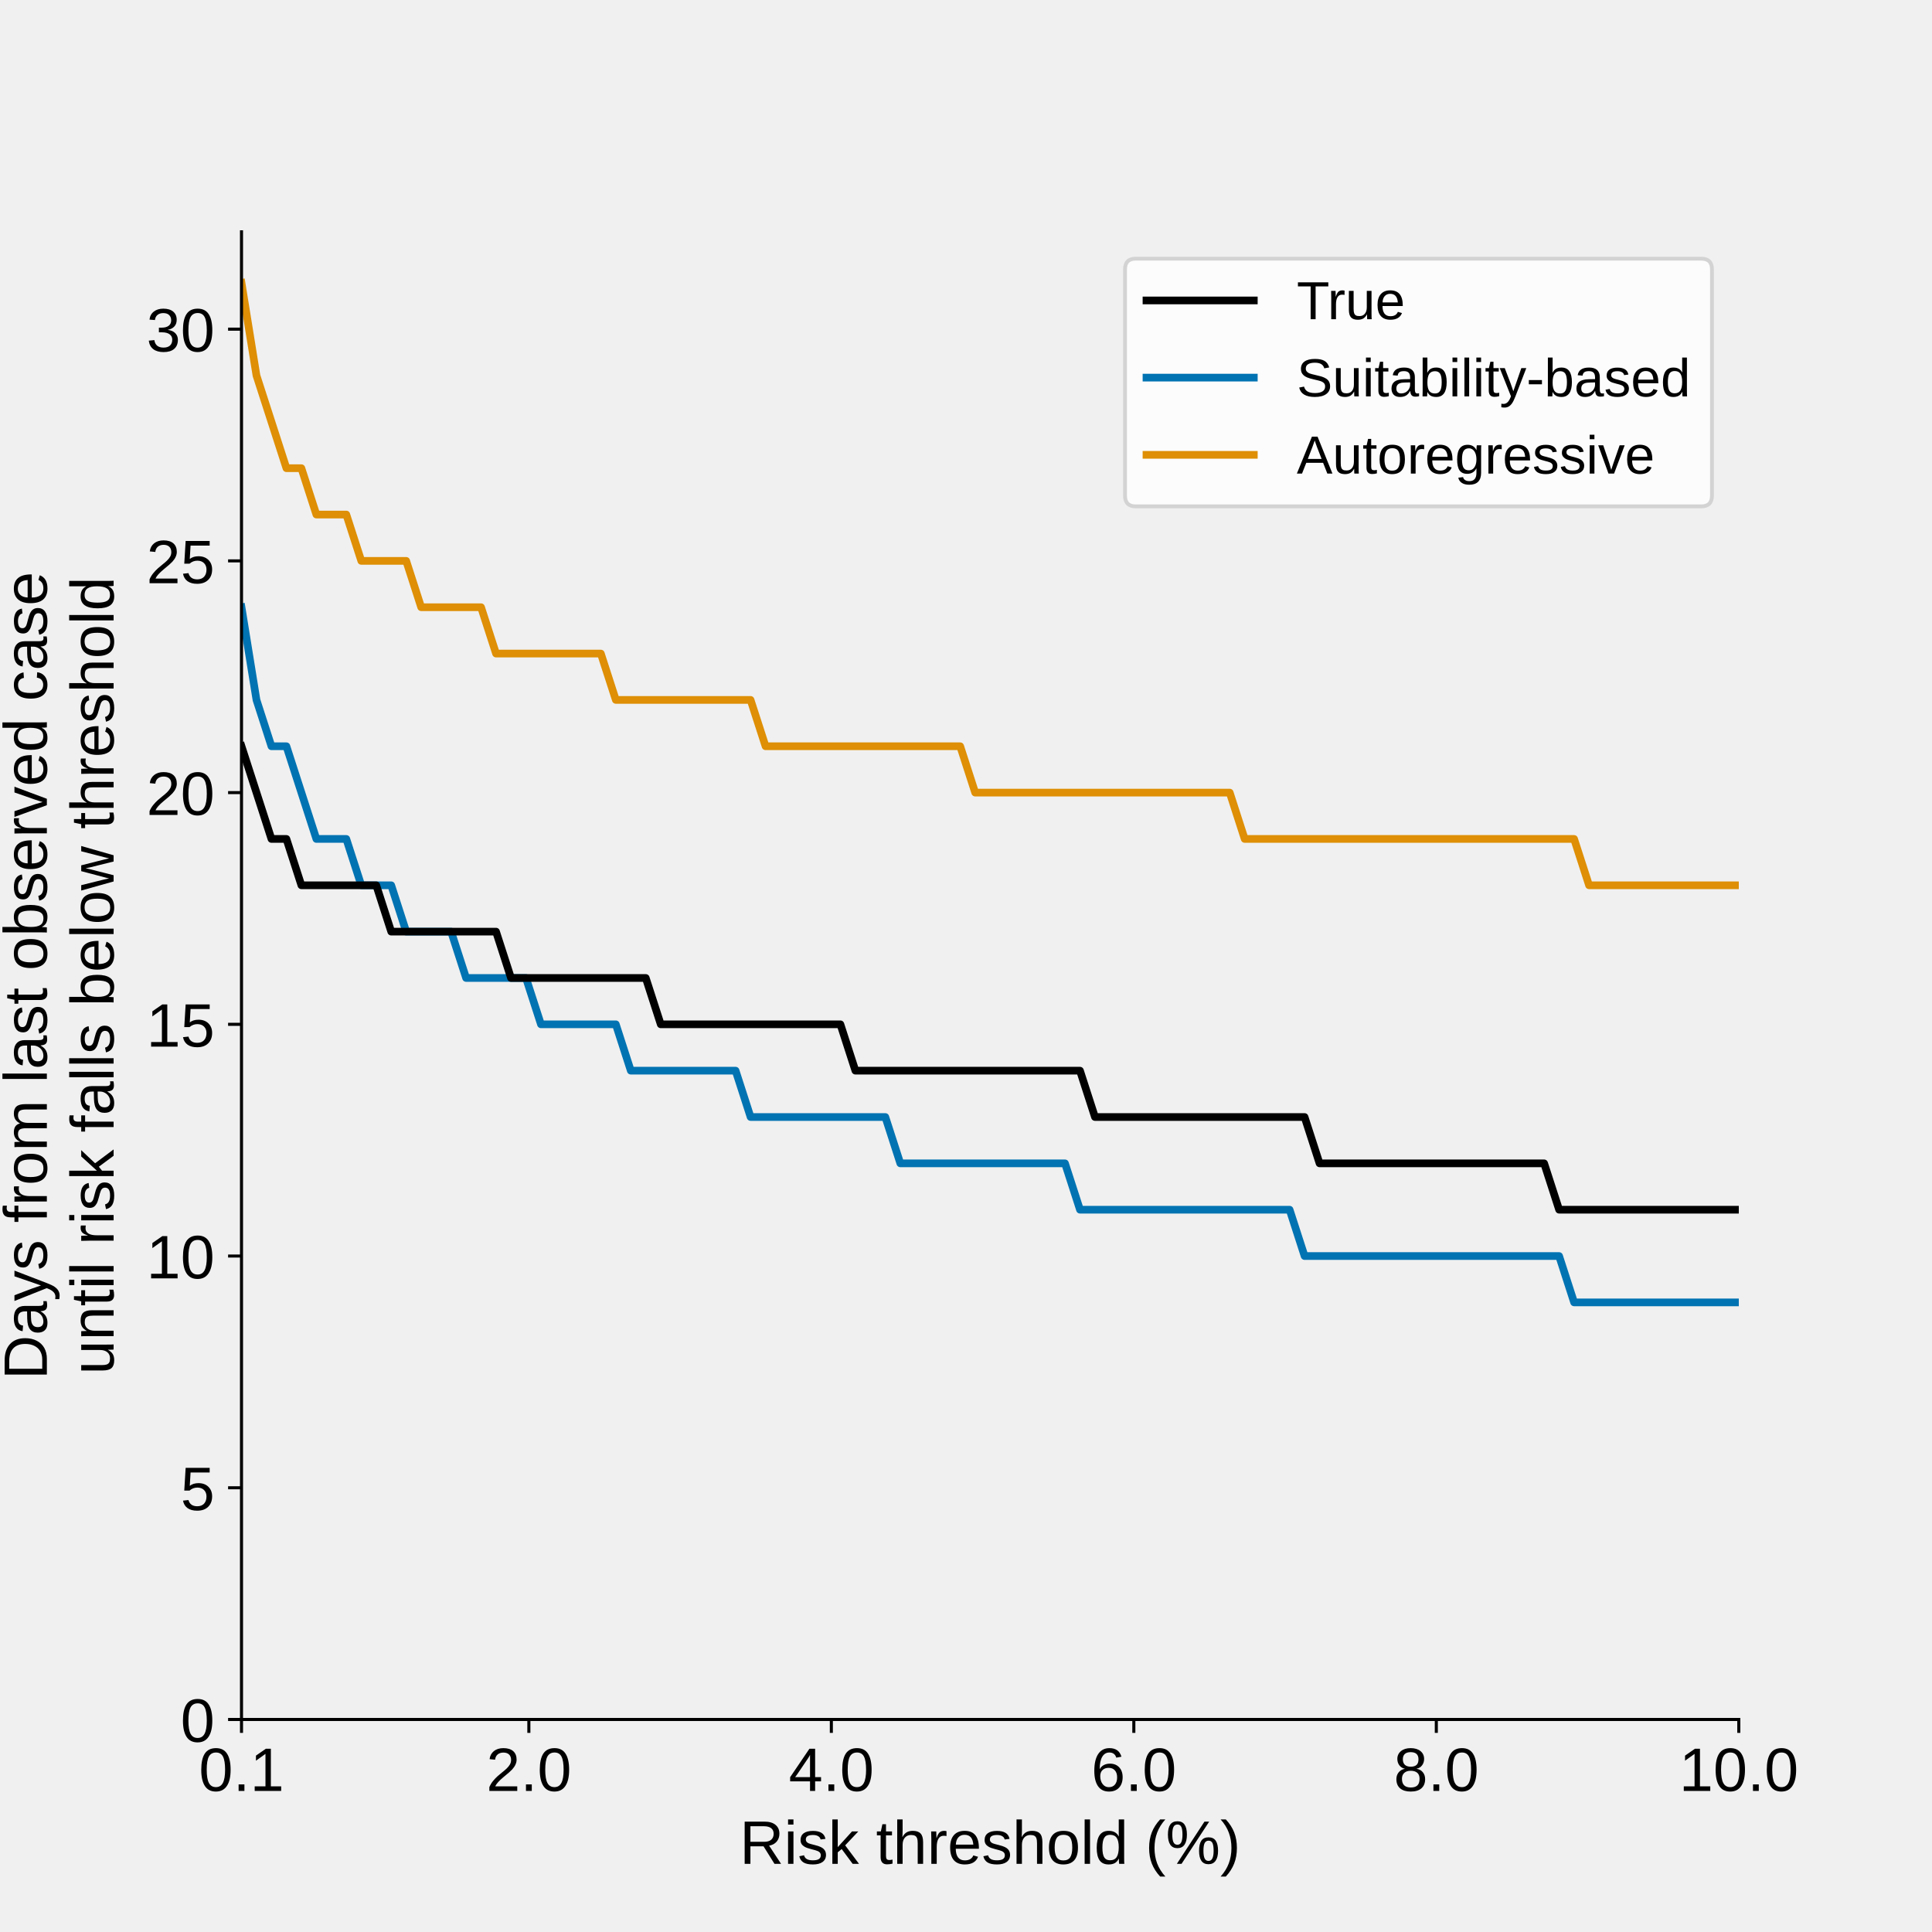
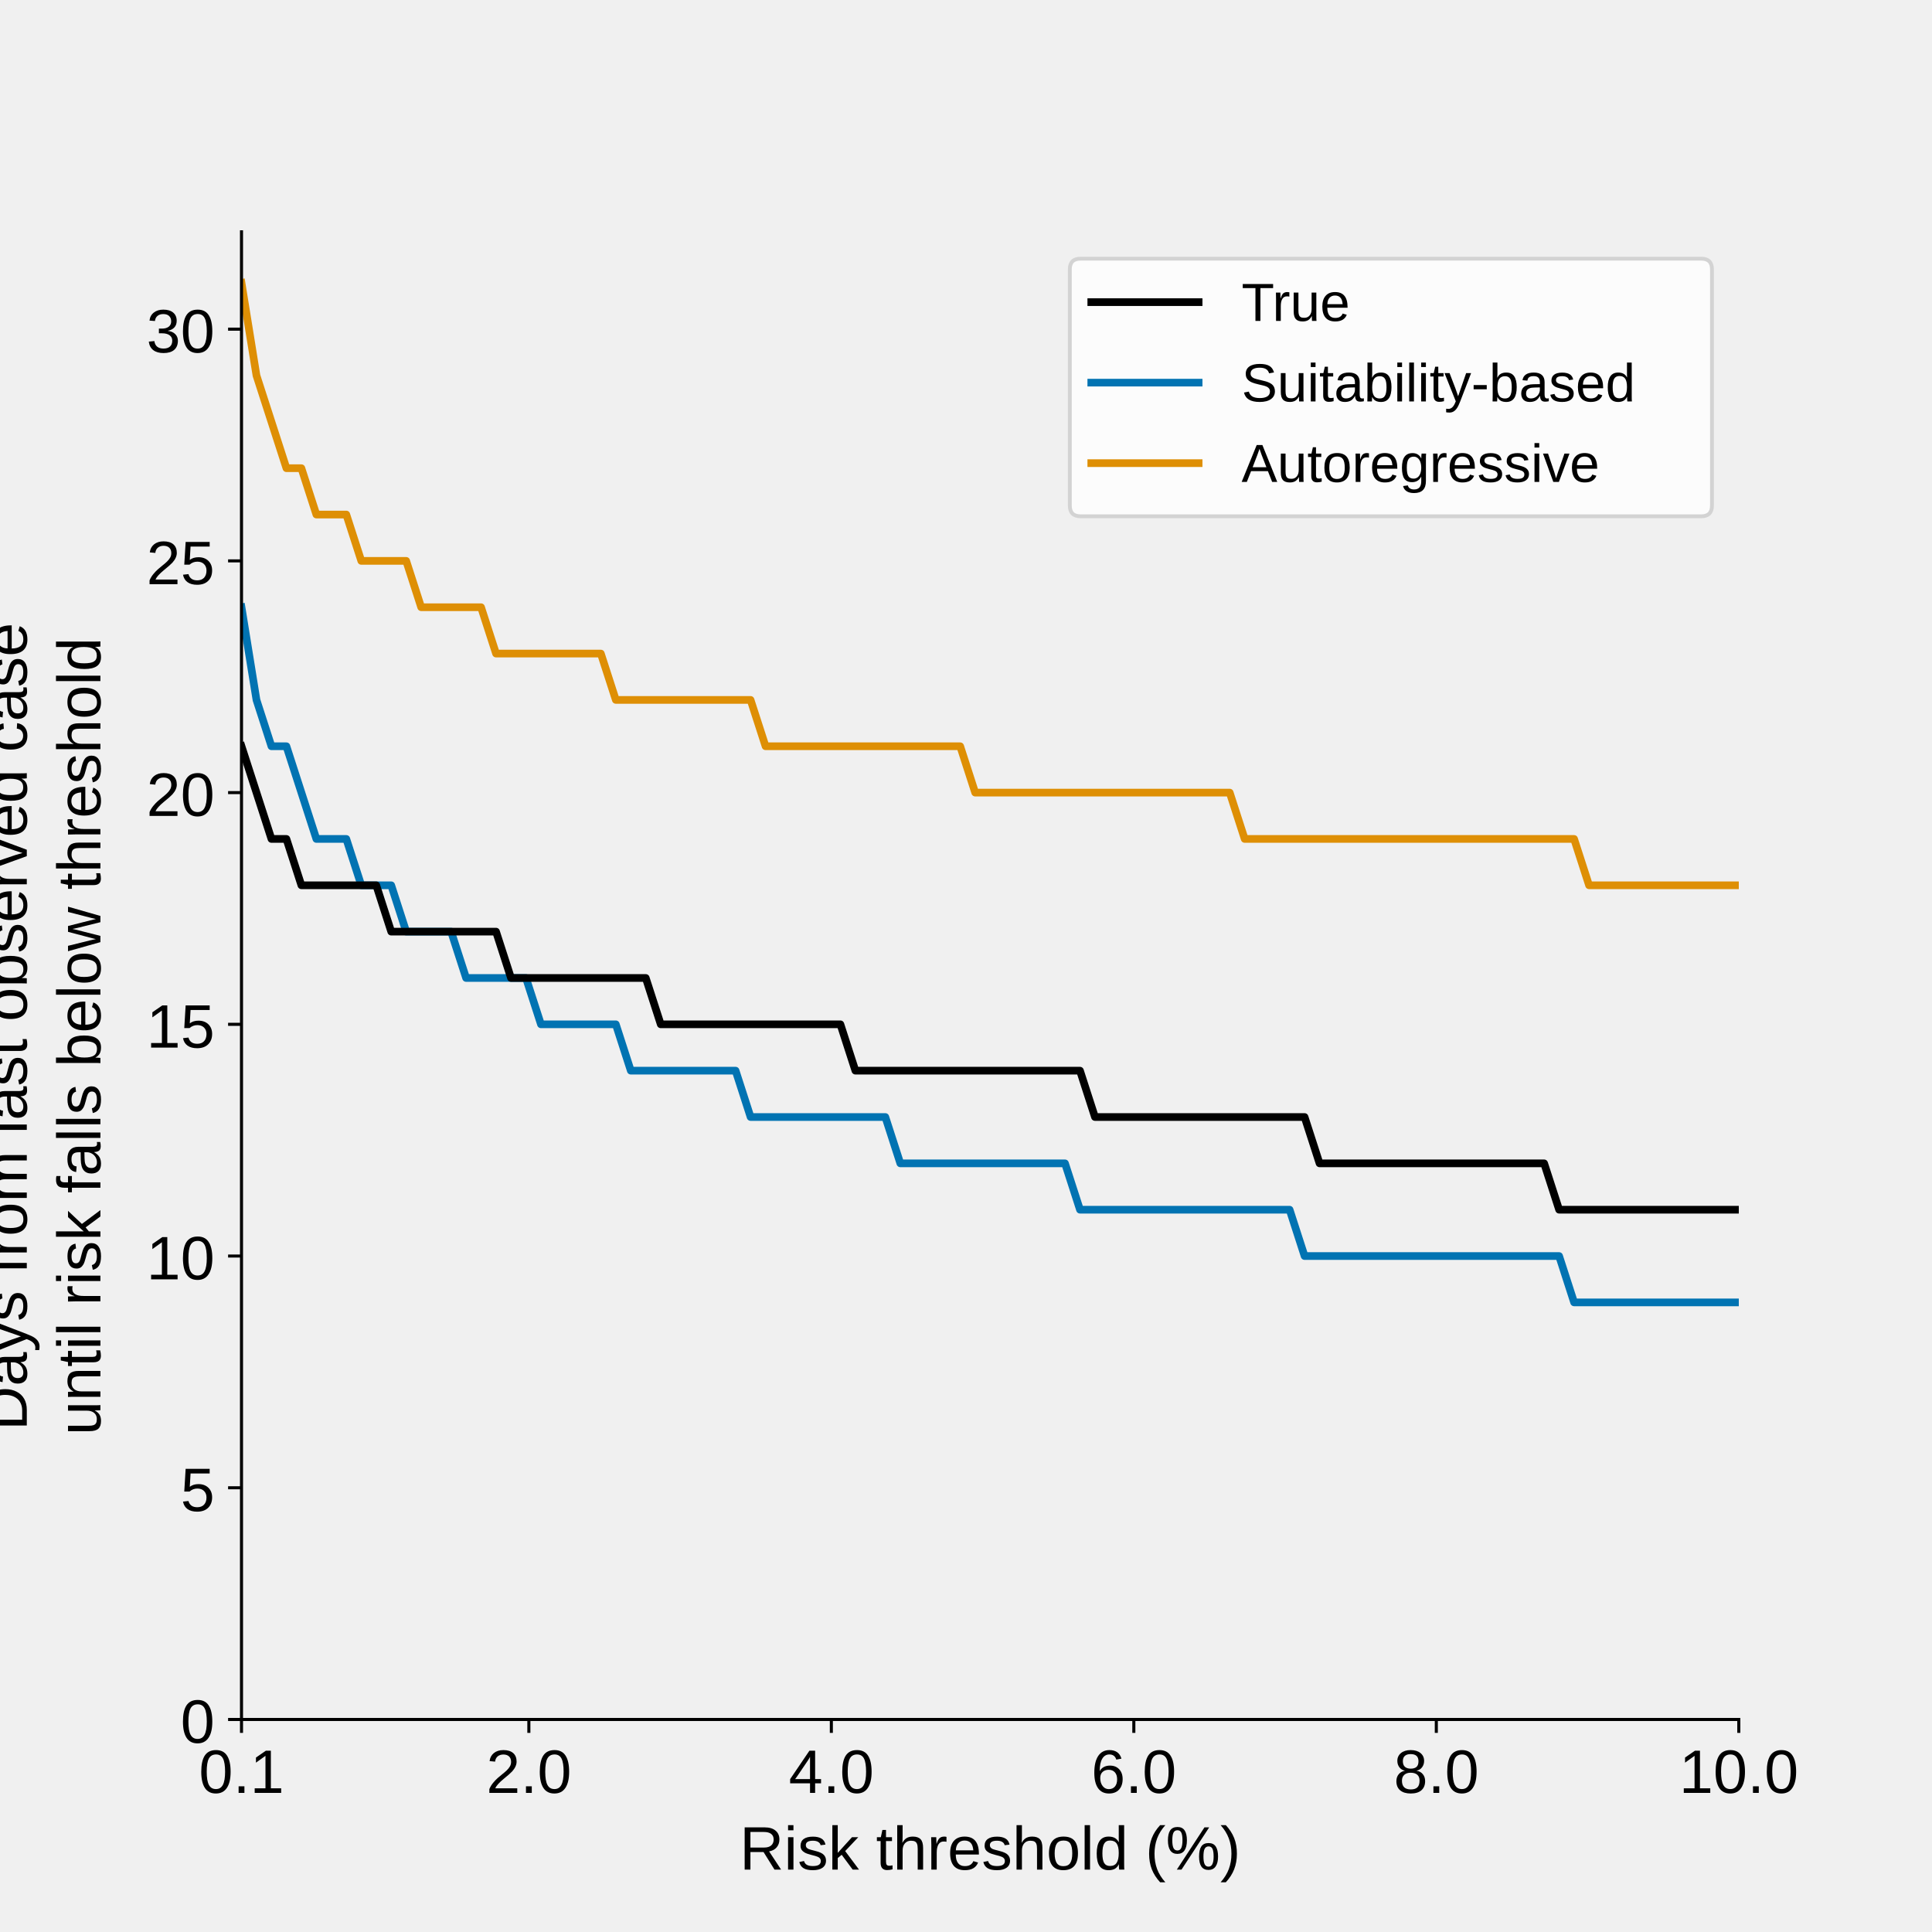
<svg xmlns="http://www.w3.org/2000/svg" xmlns:xlink="http://www.w3.org/1999/xlink" width="504pt" height="504pt" viewBox="0 0 504 504" version="1.1">
  <defs>
    <style type="text/css">*{stroke-linejoin: round; stroke-linecap: butt}</style>
  </defs>
  <g id="figure_1">
    <g id="patch_1">
      <path d="M 0 504  L 504 504  L 504 0  L 0 0  L 0 504  z " style="fill: none" />
    </g>
    <g id="axes_1">
      <g id="patch_2">
        <path d="M 63 448.56  L 453.6 448.56  L 453.6 60.48  L 63 60.48  L 63 448.56  z " style="fill: none" />
      </g>
      <g id="matplotlib.axis_1">
        <g id="xtick_1">
          <g id="line2d_1">
            <defs>
-               <path id="mdf57d27506" d="M 0 0  L 0 3.5  " style="stroke: #000000; stroke-width: 0.8" />
+               <path id="md26d807d33" d="M 0 0  L 0 3.5  " style="stroke: #000000; stroke-width: 0.8" />
            </defs>
            <g>
-               <use xlink:href="#mdf57d27506" x="63" y="448.56" style="stroke: #000000; stroke-width: 0.8" />
+               <use xlink:href="#md26d807d33" x="63" y="448.56" style="stroke: #000000; stroke-width: 0.8" />
            </g>
          </g>
          <g id="text_1">
-             <text style="font-size: 16px; font-family: 'Arial', sans-serif; text-anchor: middle" x="63" y="467.208" transform="rotate(-0 63 467.2084)">0.1</text>
+             <text style="font-size: 16px; font-family: 'Arial', sans-serif; text-anchor: middle" x="63" y="467.716" transform="rotate(-0 63 467.7163)">0.1</text>
          </g>
        </g>
        <g id="xtick_2">
          <g id="line2d_2">
            <g>
-               <use xlink:href="#mdf57d27506" x="137.964" y="448.56" style="stroke: #000000; stroke-width: 0.8" />
+               <use xlink:href="#md26d807d33" x="137.964" y="448.56" style="stroke: #000000; stroke-width: 0.8" />
            </g>
          </g>
          <g id="text_2">
-             <text style="font-size: 16px; font-family: 'Arial', sans-serif; text-anchor: middle" x="137.964" y="467.208" transform="rotate(-0 137.9636 467.2084)">2.0</text>
+             <text style="font-size: 16px; font-family: 'Arial', sans-serif; text-anchor: middle" x="137.964" y="467.716" transform="rotate(-0 137.9636 467.7163)">2.0</text>
          </g>
        </g>
        <g id="xtick_3">
          <g id="line2d_3">
            <g>
-               <use xlink:href="#mdf57d27506" x="216.873" y="448.56" style="stroke: #000000; stroke-width: 0.8" />
+               <use xlink:href="#md26d807d33" x="216.873" y="448.56" style="stroke: #000000; stroke-width: 0.8" />
            </g>
          </g>
          <g id="text_3">
-             <text style="font-size: 16px; font-family: 'Arial', sans-serif; text-anchor: middle" x="216.873" y="467.208" transform="rotate(-0 216.8727 467.2084)">4.0</text>
+             <text style="font-size: 16px; font-family: 'Arial', sans-serif; text-anchor: middle" x="216.873" y="467.716" transform="rotate(-0 216.8727 467.7163)">4.0</text>
          </g>
        </g>
        <g id="xtick_4">
          <g id="line2d_4">
            <g>
-               <use xlink:href="#mdf57d27506" x="295.782" y="448.56" style="stroke: #000000; stroke-width: 0.8" />
+               <use xlink:href="#md26d807d33" x="295.782" y="448.56" style="stroke: #000000; stroke-width: 0.8" />
            </g>
          </g>
          <g id="text_4">
-             <text style="font-size: 16px; font-family: 'Arial', sans-serif; text-anchor: middle" x="295.782" y="467.208" transform="rotate(-0 295.7818 467.2084)">6.0</text>
+             <text style="font-size: 16px; font-family: 'Arial', sans-serif; text-anchor: middle" x="295.782" y="467.716" transform="rotate(-0 295.7818 467.7163)">6.0</text>
          </g>
        </g>
        <g id="xtick_5">
          <g id="line2d_5">
            <g>
-               <use xlink:href="#mdf57d27506" x="374.691" y="448.56" style="stroke: #000000; stroke-width: 0.8" />
+               <use xlink:href="#md26d807d33" x="374.691" y="448.56" style="stroke: #000000; stroke-width: 0.8" />
            </g>
          </g>
          <g id="text_5">
-             <text style="font-size: 16px; font-family: 'Arial', sans-serif; text-anchor: middle" x="374.691" y="467.208" transform="rotate(-0 374.6909 467.2084)">8.0</text>
+             <text style="font-size: 16px; font-family: 'Arial', sans-serif; text-anchor: middle" x="374.691" y="467.716" transform="rotate(-0 374.6909 467.7163)">8.0</text>
          </g>
        </g>
        <g id="xtick_6">
          <g id="line2d_6">
            <g>
-               <use xlink:href="#mdf57d27506" x="453.6" y="448.56" style="stroke: #000000; stroke-width: 0.8" />
+               <use xlink:href="#md26d807d33" x="453.6" y="448.56" style="stroke: #000000; stroke-width: 0.8" />
            </g>
          </g>
          <g id="text_6">
-             <text style="font-size: 16px; font-family: 'Arial', sans-serif; text-anchor: middle" x="453.6" y="467.208" transform="rotate(-0 453.6 467.2084)">10.0</text>
+             <text style="font-size: 16px; font-family: 'Arial', sans-serif; text-anchor: middle" x="453.6" y="467.716" transform="rotate(-0 453.6 467.7163)">10.0</text>
          </g>
        </g>
        <g id="text_7">
-           <text style="font-size: 16px; font-family: 'Arial', sans-serif; text-anchor: middle" x="258.3" y="486.224" transform="rotate(-0 258.3 486.2241)">Risk threshold (%)</text>
+           <text style="font-size: 16px; font-family: 'Arial', sans-serif; text-anchor: middle" x="258.3" y="487.717" transform="rotate(-0 258.3 487.7175)">Risk threshold (%)</text>
        </g>
      </g>
      <g id="matplotlib.axis_2">
        <g id="ytick_1">
          <g id="line2d_7">
            <defs>
-               <path id="m340bdd60da" d="M 0 0  L -3.5 0  " style="stroke: #000000; stroke-width: 0.8" />
+               <path id="m07daf15d92" d="M 0 0  L -3.5 0  " style="stroke: #000000; stroke-width: 0.8" />
            </defs>
            <g>
-               <use xlink:href="#m340bdd60da" x="63" y="448.56" style="stroke: #000000; stroke-width: 0.8" />
+               <use xlink:href="#m07daf15d92" x="63" y="448.56" style="stroke: #000000; stroke-width: 0.8" />
            </g>
          </g>
          <g id="text_8">
-             <text style="font-size: 16px; font-family: 'Arial', sans-serif; text-anchor: end" x="56" y="454.384" transform="rotate(-0 56 454.3842)">0</text>
+             <text style="font-size: 16px; font-family: 'Arial', sans-serif; text-anchor: end" x="56" y="454.638" transform="rotate(-0 56 454.6381)">0</text>
          </g>
        </g>
        <g id="ytick_2">
          <g id="line2d_8">
            <g>
-               <use xlink:href="#m340bdd60da" x="63" y="388.111" style="stroke: #000000; stroke-width: 0.8" />
+               <use xlink:href="#m07daf15d92" x="63" y="388.111" style="stroke: #000000; stroke-width: 0.8" />
            </g>
          </g>
          <g id="text_9">
-             <text style="font-size: 16px; font-family: 'Arial', sans-serif; text-anchor: end" x="56" y="393.936" transform="rotate(-0 56 393.9356)">5</text>
+             <text style="font-size: 16px; font-family: 'Arial', sans-serif; text-anchor: end" x="56" y="394.19" transform="rotate(-0 56 394.1895)">5</text>
          </g>
        </g>
        <g id="ytick_3">
          <g id="line2d_9">
            <g>
-               <use xlink:href="#m340bdd60da" x="63" y="327.663" style="stroke: #000000; stroke-width: 0.8" />
+               <use xlink:href="#m07daf15d92" x="63" y="327.663" style="stroke: #000000; stroke-width: 0.8" />
            </g>
          </g>
          <g id="text_10">
-             <text style="font-size: 16px; font-family: 'Arial', sans-serif; text-anchor: end" x="56" y="333.487" transform="rotate(-0 56 333.487)">10</text>
+             <text style="font-size: 16px; font-family: 'Arial', sans-serif; text-anchor: end" x="56" y="333.741" transform="rotate(-0 56 333.7409)">10</text>
          </g>
        </g>
        <g id="ytick_4">
          <g id="line2d_10">
            <g>
-               <use xlink:href="#m340bdd60da" x="63" y="267.214" style="stroke: #000000; stroke-width: 0.8" />
+               <use xlink:href="#m07daf15d92" x="63" y="267.214" style="stroke: #000000; stroke-width: 0.8" />
            </g>
          </g>
          <g id="text_11">
-             <text style="font-size: 16px; font-family: 'Arial', sans-serif; text-anchor: end" x="56" y="273.038" transform="rotate(-0 56 273.0384)">15</text>
+             <text style="font-size: 16px; font-family: 'Arial', sans-serif; text-anchor: end" x="56" y="273.292" transform="rotate(-0 56 273.2923)">15</text>
          </g>
        </g>
        <g id="ytick_5">
          <g id="line2d_11">
            <g>
-               <use xlink:href="#m340bdd60da" x="63" y="206.766" style="stroke: #000000; stroke-width: 0.8" />
+               <use xlink:href="#m07daf15d92" x="63" y="206.766" style="stroke: #000000; stroke-width: 0.8" />
            </g>
          </g>
          <g id="text_12">
-             <text style="font-size: 16px; font-family: 'Arial', sans-serif; text-anchor: end" x="56" y="212.59" transform="rotate(-0 56 212.5898)">20</text>
+             <text style="font-size: 16px; font-family: 'Arial', sans-serif; text-anchor: end" x="56" y="212.844" transform="rotate(-0 56 212.8437)">20</text>
          </g>
        </g>
        <g id="ytick_6">
          <g id="line2d_12">
            <g>
-               <use xlink:href="#m340bdd60da" x="63" y="146.317" style="stroke: #000000; stroke-width: 0.8" />
+               <use xlink:href="#m07daf15d92" x="63" y="146.317" style="stroke: #000000; stroke-width: 0.8" />
            </g>
          </g>
          <g id="text_13">
-             <text style="font-size: 16px; font-family: 'Arial', sans-serif; text-anchor: end" x="56" y="152.141" transform="rotate(-0 56 152.1412)">25</text>
+             <text style="font-size: 16px; font-family: 'Arial', sans-serif; text-anchor: end" x="56" y="152.395" transform="rotate(-0 56 152.3951)">25</text>
          </g>
        </g>
        <g id="ytick_7">
          <g id="line2d_13">
            <g>
-               <use xlink:href="#m340bdd60da" x="63" y="85.868" style="stroke: #000000; stroke-width: 0.8" />
+               <use xlink:href="#m07daf15d92" x="63" y="85.868" style="stroke: #000000; stroke-width: 0.8" />
            </g>
          </g>
          <g id="text_14">
-             <text style="font-size: 16px; font-family: 'Arial', sans-serif; text-anchor: end" x="56" y="91.693" transform="rotate(-0 56 91.69263)">30</text>
+             <text style="font-size: 16px; font-family: 'Arial', sans-serif; text-anchor: end" x="56" y="91.947" transform="rotate(-0 56 91.94654)">30</text>
          </g>
        </g>
        <g id="text_15">
-           <text style="font-size: 16px; font-family: 'Arial', sans-serif" transform="translate(12.22422 359.8888) rotate(-90)">Days from last observed case</text>
-           <text style="font-size: 16px; font-family: 'Arial', sans-serif" transform="translate(29.63859 358.5612) rotate(-90)">until risk falls below threshold</text>
+           <text style="font-size: 16px; font-family: 'Arial', sans-serif" transform="translate(6.990312 373.18) rotate(-90)">Days from last observed case</text>
+           <text style="font-size: 16px; font-family: 'Arial', sans-serif" transform="translate(26.19469 374.39) rotate(-90)">until risk falls below threshold</text>
        </g>
      </g>
      <g id="line2d_14">
-         <path d="M 63 158.407  L 66.906 182.586  L 70.812 194.676  L 74.718 194.676  L 78.624 206.766  L 82.53 218.855  L 86.436 218.855  L 90.342 218.855  L 94.248 230.945  L 98.154 230.945  L 102.06 230.945  L 105.966 243.035  L 109.872 243.035  L 113.778 243.035  L 117.684 243.035  L 121.59 255.124  L 125.496 255.124  L 129.402 255.124  L 133.308 255.124  L 137.214 255.124  L 141.12 267.214  L 145.026 267.214  L 148.932 267.214  L 152.838 267.214  L 156.744 267.214  L 160.65 267.214  L 164.556 279.304  L 168.462 279.304  L 172.368 279.304  L 176.274 279.304  L 180.18 279.304  L 184.086 279.304  L 187.992 279.304  L 191.898 279.304  L 195.804 291.394  L 199.71 291.394  L 203.616 291.394  L 207.522 291.394  L 211.428 291.394  L 215.334 291.394  L 219.24 291.394  L 223.146 291.394  L 227.052 291.394  L 230.958 291.394  L 234.864 303.483  L 238.77 303.483  L 242.676 303.483  L 246.582 303.483  L 250.488 303.483  L 254.394 303.483  L 258.3 303.483  L 262.206 303.483  L 266.112 303.483  L 270.018 303.483  L 273.924 303.483  L 277.83 303.483  L 281.736 315.573  L 285.642 315.573  L 289.548 315.573  L 293.454 315.573  L 297.36 315.573  L 301.266 315.573  L 305.172 315.573  L 309.078 315.573  L 312.984 315.573  L 316.89 315.573  L 320.796 315.573  L 324.702 315.573  L 328.608 315.573  L 332.514 315.573  L 336.42 315.573  L 340.326 327.663  L 344.232 327.663  L 348.138 327.663  L 352.044 327.663  L 355.95 327.663  L 359.856 327.663  L 363.762 327.663  L 367.668 327.663  L 371.574 327.663  L 375.48 327.663  L 379.386 327.663  L 383.292 327.663  L 387.198 327.663  L 391.104 327.663  L 395.01 327.663  L 398.916 327.663  L 402.822 327.663  L 406.728 327.663  L 410.634 339.753  L 414.54 339.753  L 418.446 339.753  L 422.352 339.753  L 426.258 339.753  L 430.164 339.753  L 434.07 339.753  L 437.976 339.753  L 441.882 339.753  L 445.788 339.753  L 449.694 339.753  L 453.6 339.753  " clip-path="url(#pfbb4225f75)" style="fill: none; stroke: #0173b2; stroke-width: 2; stroke-linecap: square" />
+         <path d="M 63 158.407  L 66.906 182.586  L 70.812 194.676  L 74.718 194.676  L 78.624 206.766  L 82.53 218.855  L 86.436 218.855  L 90.342 218.855  L 94.248 230.945  L 98.154 230.945  L 102.06 230.945  L 105.966 243.035  L 109.872 243.035  L 113.778 243.035  L 117.684 243.035  L 121.59 255.124  L 125.496 255.124  L 129.402 255.124  L 133.308 255.124  L 137.214 255.124  L 141.12 267.214  L 145.026 267.214  L 148.932 267.214  L 152.838 267.214  L 156.744 267.214  L 160.65 267.214  L 164.556 279.304  L 168.462 279.304  L 172.368 279.304  L 176.274 279.304  L 180.18 279.304  L 184.086 279.304  L 187.992 279.304  L 191.898 279.304  L 195.804 291.394  L 199.71 291.394  L 203.616 291.394  L 207.522 291.394  L 211.428 291.394  L 215.334 291.394  L 219.24 291.394  L 223.146 291.394  L 227.052 291.394  L 230.958 291.394  L 234.864 303.483  L 238.77 303.483  L 242.676 303.483  L 246.582 303.483  L 250.488 303.483  L 254.394 303.483  L 258.3 303.483  L 262.206 303.483  L 266.112 303.483  L 270.018 303.483  L 273.924 303.483  L 277.83 303.483  L 281.736 315.573  L 285.642 315.573  L 289.548 315.573  L 293.454 315.573  L 297.36 315.573  L 301.266 315.573  L 305.172 315.573  L 309.078 315.573  L 312.984 315.573  L 316.89 315.573  L 320.796 315.573  L 324.702 315.573  L 328.608 315.573  L 332.514 315.573  L 336.42 315.573  L 340.326 327.663  L 344.232 327.663  L 348.138 327.663  L 352.044 327.663  L 355.95 327.663  L 359.856 327.663  L 363.762 327.663  L 367.668 327.663  L 371.574 327.663  L 375.48 327.663  L 379.386 327.663  L 383.292 327.663  L 387.198 327.663  L 391.104 327.663  L 395.01 327.663  L 398.916 327.663  L 402.822 327.663  L 406.728 327.663  L 410.634 339.753  L 414.54 339.753  L 418.446 339.753  L 422.352 339.753  L 426.258 339.753  L 430.164 339.753  L 434.07 339.753  L 437.976 339.753  L 441.882 339.753  L 445.788 339.753  L 449.694 339.753  L 453.6 339.753  " clip-path="url(#p209e4ce13f)" style="fill: none; stroke: #0173b2; stroke-width: 2; stroke-linecap: square" />
      </g>
      <g id="line2d_15">
-         <path d="M 63 73.779  L 66.906 97.958  L 70.812 110.048  L 74.718 122.138  L 78.624 122.138  L 82.53 134.227  L 86.436 134.227  L 90.342 134.227  L 94.248 146.317  L 98.154 146.317  L 102.06 146.317  L 105.966 146.317  L 109.872 158.407  L 113.778 158.407  L 117.684 158.407  L 121.59 158.407  L 125.496 158.407  L 129.402 170.496  L 133.308 170.496  L 137.214 170.496  L 141.12 170.496  L 145.026 170.496  L 148.932 170.496  L 152.838 170.496  L 156.744 170.496  L 160.65 182.586  L 164.556 182.586  L 168.462 182.586  L 172.368 182.586  L 176.274 182.586  L 180.18 182.586  L 184.086 182.586  L 187.992 182.586  L 191.898 182.586  L 195.804 182.586  L 199.71 194.676  L 203.616 194.676  L 207.522 194.676  L 211.428 194.676  L 215.334 194.676  L 219.24 194.676  L 223.146 194.676  L 227.052 194.676  L 230.958 194.676  L 234.864 194.676  L 238.77 194.676  L 242.676 194.676  L 246.582 194.676  L 250.488 194.676  L 254.394 206.766  L 258.3 206.766  L 262.206 206.766  L 266.112 206.766  L 270.018 206.766  L 273.924 206.766  L 277.83 206.766  L 281.736 206.766  L 285.642 206.766  L 289.548 206.766  L 293.454 206.766  L 297.36 206.766  L 301.266 206.766  L 305.172 206.766  L 309.078 206.766  L 312.984 206.766  L 316.89 206.766  L 320.796 206.766  L 324.702 218.855  L 328.608 218.855  L 332.514 218.855  L 336.42 218.855  L 340.326 218.855  L 344.232 218.855  L 348.138 218.855  L 352.044 218.855  L 355.95 218.855  L 359.856 218.855  L 363.762 218.855  L 367.668 218.855  L 371.574 218.855  L 375.48 218.855  L 379.386 218.855  L 383.292 218.855  L 387.198 218.855  L 391.104 218.855  L 395.01 218.855  L 398.916 218.855  L 402.822 218.855  L 406.728 218.855  L 410.634 218.855  L 414.54 230.945  L 418.446 230.945  L 422.352 230.945  L 426.258 230.945  L 430.164 230.945  L 434.07 230.945  L 437.976 230.945  L 441.882 230.945  L 445.788 230.945  L 449.694 230.945  L 453.6 230.945  " clip-path="url(#pfbb4225f75)" style="fill: none; stroke: #de8f05; stroke-width: 2; stroke-linecap: square" />
+         <path d="M 63 73.779  L 66.906 97.958  L 70.812 110.048  L 74.718 122.138  L 78.624 122.138  L 82.53 134.227  L 86.436 134.227  L 90.342 134.227  L 94.248 146.317  L 98.154 146.317  L 102.06 146.317  L 105.966 146.317  L 109.872 158.407  L 113.778 158.407  L 117.684 158.407  L 121.59 158.407  L 125.496 158.407  L 129.402 170.496  L 133.308 170.496  L 137.214 170.496  L 141.12 170.496  L 145.026 170.496  L 148.932 170.496  L 152.838 170.496  L 156.744 170.496  L 160.65 182.586  L 164.556 182.586  L 168.462 182.586  L 172.368 182.586  L 176.274 182.586  L 180.18 182.586  L 184.086 182.586  L 187.992 182.586  L 191.898 182.586  L 195.804 182.586  L 199.71 194.676  L 203.616 194.676  L 207.522 194.676  L 211.428 194.676  L 215.334 194.676  L 219.24 194.676  L 223.146 194.676  L 227.052 194.676  L 230.958 194.676  L 234.864 194.676  L 238.77 194.676  L 242.676 194.676  L 246.582 194.676  L 250.488 194.676  L 254.394 206.766  L 258.3 206.766  L 262.206 206.766  L 266.112 206.766  L 270.018 206.766  L 273.924 206.766  L 277.83 206.766  L 281.736 206.766  L 285.642 206.766  L 289.548 206.766  L 293.454 206.766  L 297.36 206.766  L 301.266 206.766  L 305.172 206.766  L 309.078 206.766  L 312.984 206.766  L 316.89 206.766  L 320.796 206.766  L 324.702 218.855  L 328.608 218.855  L 332.514 218.855  L 336.42 218.855  L 340.326 218.855  L 344.232 218.855  L 348.138 218.855  L 352.044 218.855  L 355.95 218.855  L 359.856 218.855  L 363.762 218.855  L 367.668 218.855  L 371.574 218.855  L 375.48 218.855  L 379.386 218.855  L 383.292 218.855  L 387.198 218.855  L 391.104 218.855  L 395.01 218.855  L 398.916 218.855  L 402.822 218.855  L 406.728 218.855  L 410.634 218.855  L 414.54 230.945  L 418.446 230.945  L 422.352 230.945  L 426.258 230.945  L 430.164 230.945  L 434.07 230.945  L 437.976 230.945  L 441.882 230.945  L 445.788 230.945  L 449.694 230.945  L 453.6 230.945  " clip-path="url(#p209e4ce13f)" style="fill: none; stroke: #de8f05; stroke-width: 2; stroke-linecap: square" />
      </g>
      <g id="line2d_16">
-         <path d="M 63 194.676  L 66.906 206.766  L 70.812 218.855  L 74.718 218.855  L 78.624 230.945  L 82.53 230.945  L 86.436 230.945  L 90.342 230.945  L 94.248 230.945  L 98.154 230.945  L 102.06 243.035  L 105.966 243.035  L 109.872 243.035  L 113.778 243.035  L 117.684 243.035  L 121.59 243.035  L 125.496 243.035  L 129.402 243.035  L 133.308 255.124  L 137.214 255.124  L 141.12 255.124  L 145.026 255.124  L 148.932 255.124  L 152.838 255.124  L 156.744 255.124  L 160.65 255.124  L 164.556 255.124  L 168.462 255.124  L 172.368 267.214  L 176.274 267.214  L 180.18 267.214  L 184.086 267.214  L 187.992 267.214  L 191.898 267.214  L 195.804 267.214  L 199.71 267.214  L 203.616 267.214  L 207.522 267.214  L 211.428 267.214  L 215.334 267.214  L 219.24 267.214  L 223.146 279.304  L 227.052 279.304  L 230.958 279.304  L 234.864 279.304  L 238.77 279.304  L 242.676 279.304  L 246.582 279.304  L 250.488 279.304  L 254.394 279.304  L 258.3 279.304  L 262.206 279.304  L 266.112 279.304  L 270.018 279.304  L 273.924 279.304  L 277.83 279.304  L 281.736 279.304  L 285.642 291.394  L 289.548 291.394  L 293.454 291.394  L 297.36 291.394  L 301.266 291.394  L 305.172 291.394  L 309.078 291.394  L 312.984 291.394  L 316.89 291.394  L 320.796 291.394  L 324.702 291.394  L 328.608 291.394  L 332.514 291.394  L 336.42 291.394  L 340.326 291.394  L 344.232 303.483  L 348.138 303.483  L 352.044 303.483  L 355.95 303.483  L 359.856 303.483  L 363.762 303.483  L 367.668 303.483  L 371.574 303.483  L 375.48 303.483  L 379.386 303.483  L 383.292 303.483  L 387.198 303.483  L 391.104 303.483  L 395.01 303.483  L 398.916 303.483  L 402.822 303.483  L 406.728 315.573  L 410.634 315.573  L 414.54 315.573  L 418.446 315.573  L 422.352 315.573  L 426.258 315.573  L 430.164 315.573  L 434.07 315.573  L 437.976 315.573  L 441.882 315.573  L 445.788 315.573  L 449.694 315.573  L 453.6 315.573  " clip-path="url(#pfbb4225f75)" style="fill: none; stroke: #000000; stroke-width: 2; stroke-linecap: square" />
+         <path d="M 63 194.676  L 66.906 206.766  L 70.812 218.855  L 74.718 218.855  L 78.624 230.945  L 82.53 230.945  L 86.436 230.945  L 90.342 230.945  L 94.248 230.945  L 98.154 230.945  L 102.06 243.035  L 105.966 243.035  L 109.872 243.035  L 113.778 243.035  L 117.684 243.035  L 121.59 243.035  L 125.496 243.035  L 129.402 243.035  L 133.308 255.124  L 137.214 255.124  L 141.12 255.124  L 145.026 255.124  L 148.932 255.124  L 152.838 255.124  L 156.744 255.124  L 160.65 255.124  L 164.556 255.124  L 168.462 255.124  L 172.368 267.214  L 176.274 267.214  L 180.18 267.214  L 184.086 267.214  L 187.992 267.214  L 191.898 267.214  L 195.804 267.214  L 199.71 267.214  L 203.616 267.214  L 207.522 267.214  L 211.428 267.214  L 215.334 267.214  L 219.24 267.214  L 223.146 279.304  L 227.052 279.304  L 230.958 279.304  L 234.864 279.304  L 238.77 279.304  L 242.676 279.304  L 246.582 279.304  L 250.488 279.304  L 254.394 279.304  L 258.3 279.304  L 262.206 279.304  L 266.112 279.304  L 270.018 279.304  L 273.924 279.304  L 277.83 279.304  L 281.736 279.304  L 285.642 291.394  L 289.548 291.394  L 293.454 291.394  L 297.36 291.394  L 301.266 291.394  L 305.172 291.394  L 309.078 291.394  L 312.984 291.394  L 316.89 291.394  L 320.796 291.394  L 324.702 291.394  L 328.608 291.394  L 332.514 291.394  L 336.42 291.394  L 340.326 291.394  L 344.232 303.483  L 348.138 303.483  L 352.044 303.483  L 355.95 303.483  L 359.856 303.483  L 363.762 303.483  L 367.668 303.483  L 371.574 303.483  L 375.48 303.483  L 379.386 303.483  L 383.292 303.483  L 387.198 303.483  L 391.104 303.483  L 395.01 303.483  L 398.916 303.483  L 402.822 303.483  L 406.728 315.573  L 410.634 315.573  L 414.54 315.573  L 418.446 315.573  L 422.352 315.573  L 426.258 315.573  L 430.164 315.573  L 434.07 315.573  L 437.976 315.573  L 441.882 315.573  L 445.788 315.573  L 449.694 315.573  L 453.6 315.573  " clip-path="url(#p209e4ce13f)" style="fill: none; stroke: #000000; stroke-width: 2; stroke-linecap: square" />
      </g>
      <g id="patch_3">
        <path d="M 63 448.56  L 63 60.48  " style="fill: none; stroke: #000000; stroke-width: 0.8; stroke-linejoin: miter; stroke-linecap: square" />
      </g>
      <g id="patch_4">
        <path d="M 63 448.56  L 453.6 448.56  " style="fill: none; stroke: #000000; stroke-width: 0.8; stroke-linejoin: miter; stroke-linecap: square" />
      </g>
      <g id="legend_1">
        <g id="patch_5">
-           <path d="M 296.282 132.097  L 443.8 132.097  Q 446.6 132.097 446.6 129.297  L 446.6 70.28  Q 446.6 67.48 443.8 67.48  L 296.282 67.48  Q 293.482 67.48 293.482 70.28  L 293.482 129.297  Q 293.482 132.097 296.282 132.097  z " style="fill: #ffffff; opacity: 0.8; stroke: #cccccc; stroke-linejoin: miter" />
+           <path d="M 281.883 134.683  L 443.8 134.683  Q 446.6 134.683 446.6 131.883  L 446.6 70.28  Q 446.6 67.48 443.8 67.48  L 281.883 67.48  Q 279.083 67.48 279.083 70.28  L 279.083 131.883  Q 279.083 134.683 281.883 134.683  z " style="fill: #ffffff; opacity: 0.8; stroke: #cccccc; stroke-linejoin: miter" />
        </g>
        <g id="line2d_17">
-           <path d="M 299.082 78.372  L 313.082 78.372  L 327.082 78.372  " style="fill: none; stroke: #000000; stroke-width: 2; stroke-linecap: square" />
+           <path d="M 284.683 78.818  L 298.683 78.818  L 312.683 78.818  " style="fill: none; stroke: #000000; stroke-width: 2; stroke-linecap: square" />
        </g>
        <g id="text_16">
-           <text style="font-size: 14px; font-family: 'Arial', sans-serif; text-anchor: start" x="338.282" y="83.272" transform="rotate(-0 338.2816 83.27238)">True</text>
+           <text style="font-size: 14px; font-family: 'Arial', sans-serif; text-anchor: start" x="323.883" y="83.718" transform="rotate(-0 323.8834 83.71781)">True</text>
        </g>
        <g id="line2d_18">
-           <path d="M 299.082 98.511  L 313.082 98.511  L 327.082 98.511  " style="fill: none; stroke: #0173b2; stroke-width: 2; stroke-linecap: square" />
+           <path d="M 284.683 99.819  L 298.683 99.819  L 312.683 99.819  " style="fill: none; stroke: #0173b2; stroke-width: 2; stroke-linecap: square" />
        </g>
        <g id="text_17">
-           <text style="font-size: 14px; font-family: 'Arial', sans-serif; text-anchor: start" x="338.282" y="103.411" transform="rotate(-0 338.2816 103.4111)">Suitability-based</text>
+           <text style="font-size: 14px; font-family: 'Arial', sans-serif; text-anchor: start" x="323.883" y="104.719" transform="rotate(-0 323.8834 104.7189)">Suitability-based</text>
        </g>
        <g id="line2d_19">
-           <path d="M 299.082 118.65  L 313.082 118.65  L 327.082 118.65  " style="fill: none; stroke: #de8f05; stroke-width: 2; stroke-linecap: square" />
+           <path d="M 284.683 120.82  L 298.683 120.82  L 312.683 120.82  " style="fill: none; stroke: #de8f05; stroke-width: 2; stroke-linecap: square" />
        </g>
        <g id="text_18">
-           <text style="font-size: 14px; font-family: 'Arial', sans-serif; text-anchor: start" x="338.282" y="123.55" transform="rotate(-0 338.2816 123.55)">Autoregressive</text>
+           <text style="font-size: 14px; font-family: 'Arial', sans-serif; text-anchor: start" x="323.883" y="125.72" transform="rotate(-0 323.8834 125.72)">Autoregressive</text>
        </g>
      </g>
    </g>
  </g>
  <defs>
-     <clipPath id="pfbb4225f75">
+     <clipPath id="p209e4ce13f">
      <rect x="63" y="60.48" width="390.6" height="388.08" />
    </clipPath>
  </defs>
</svg>
